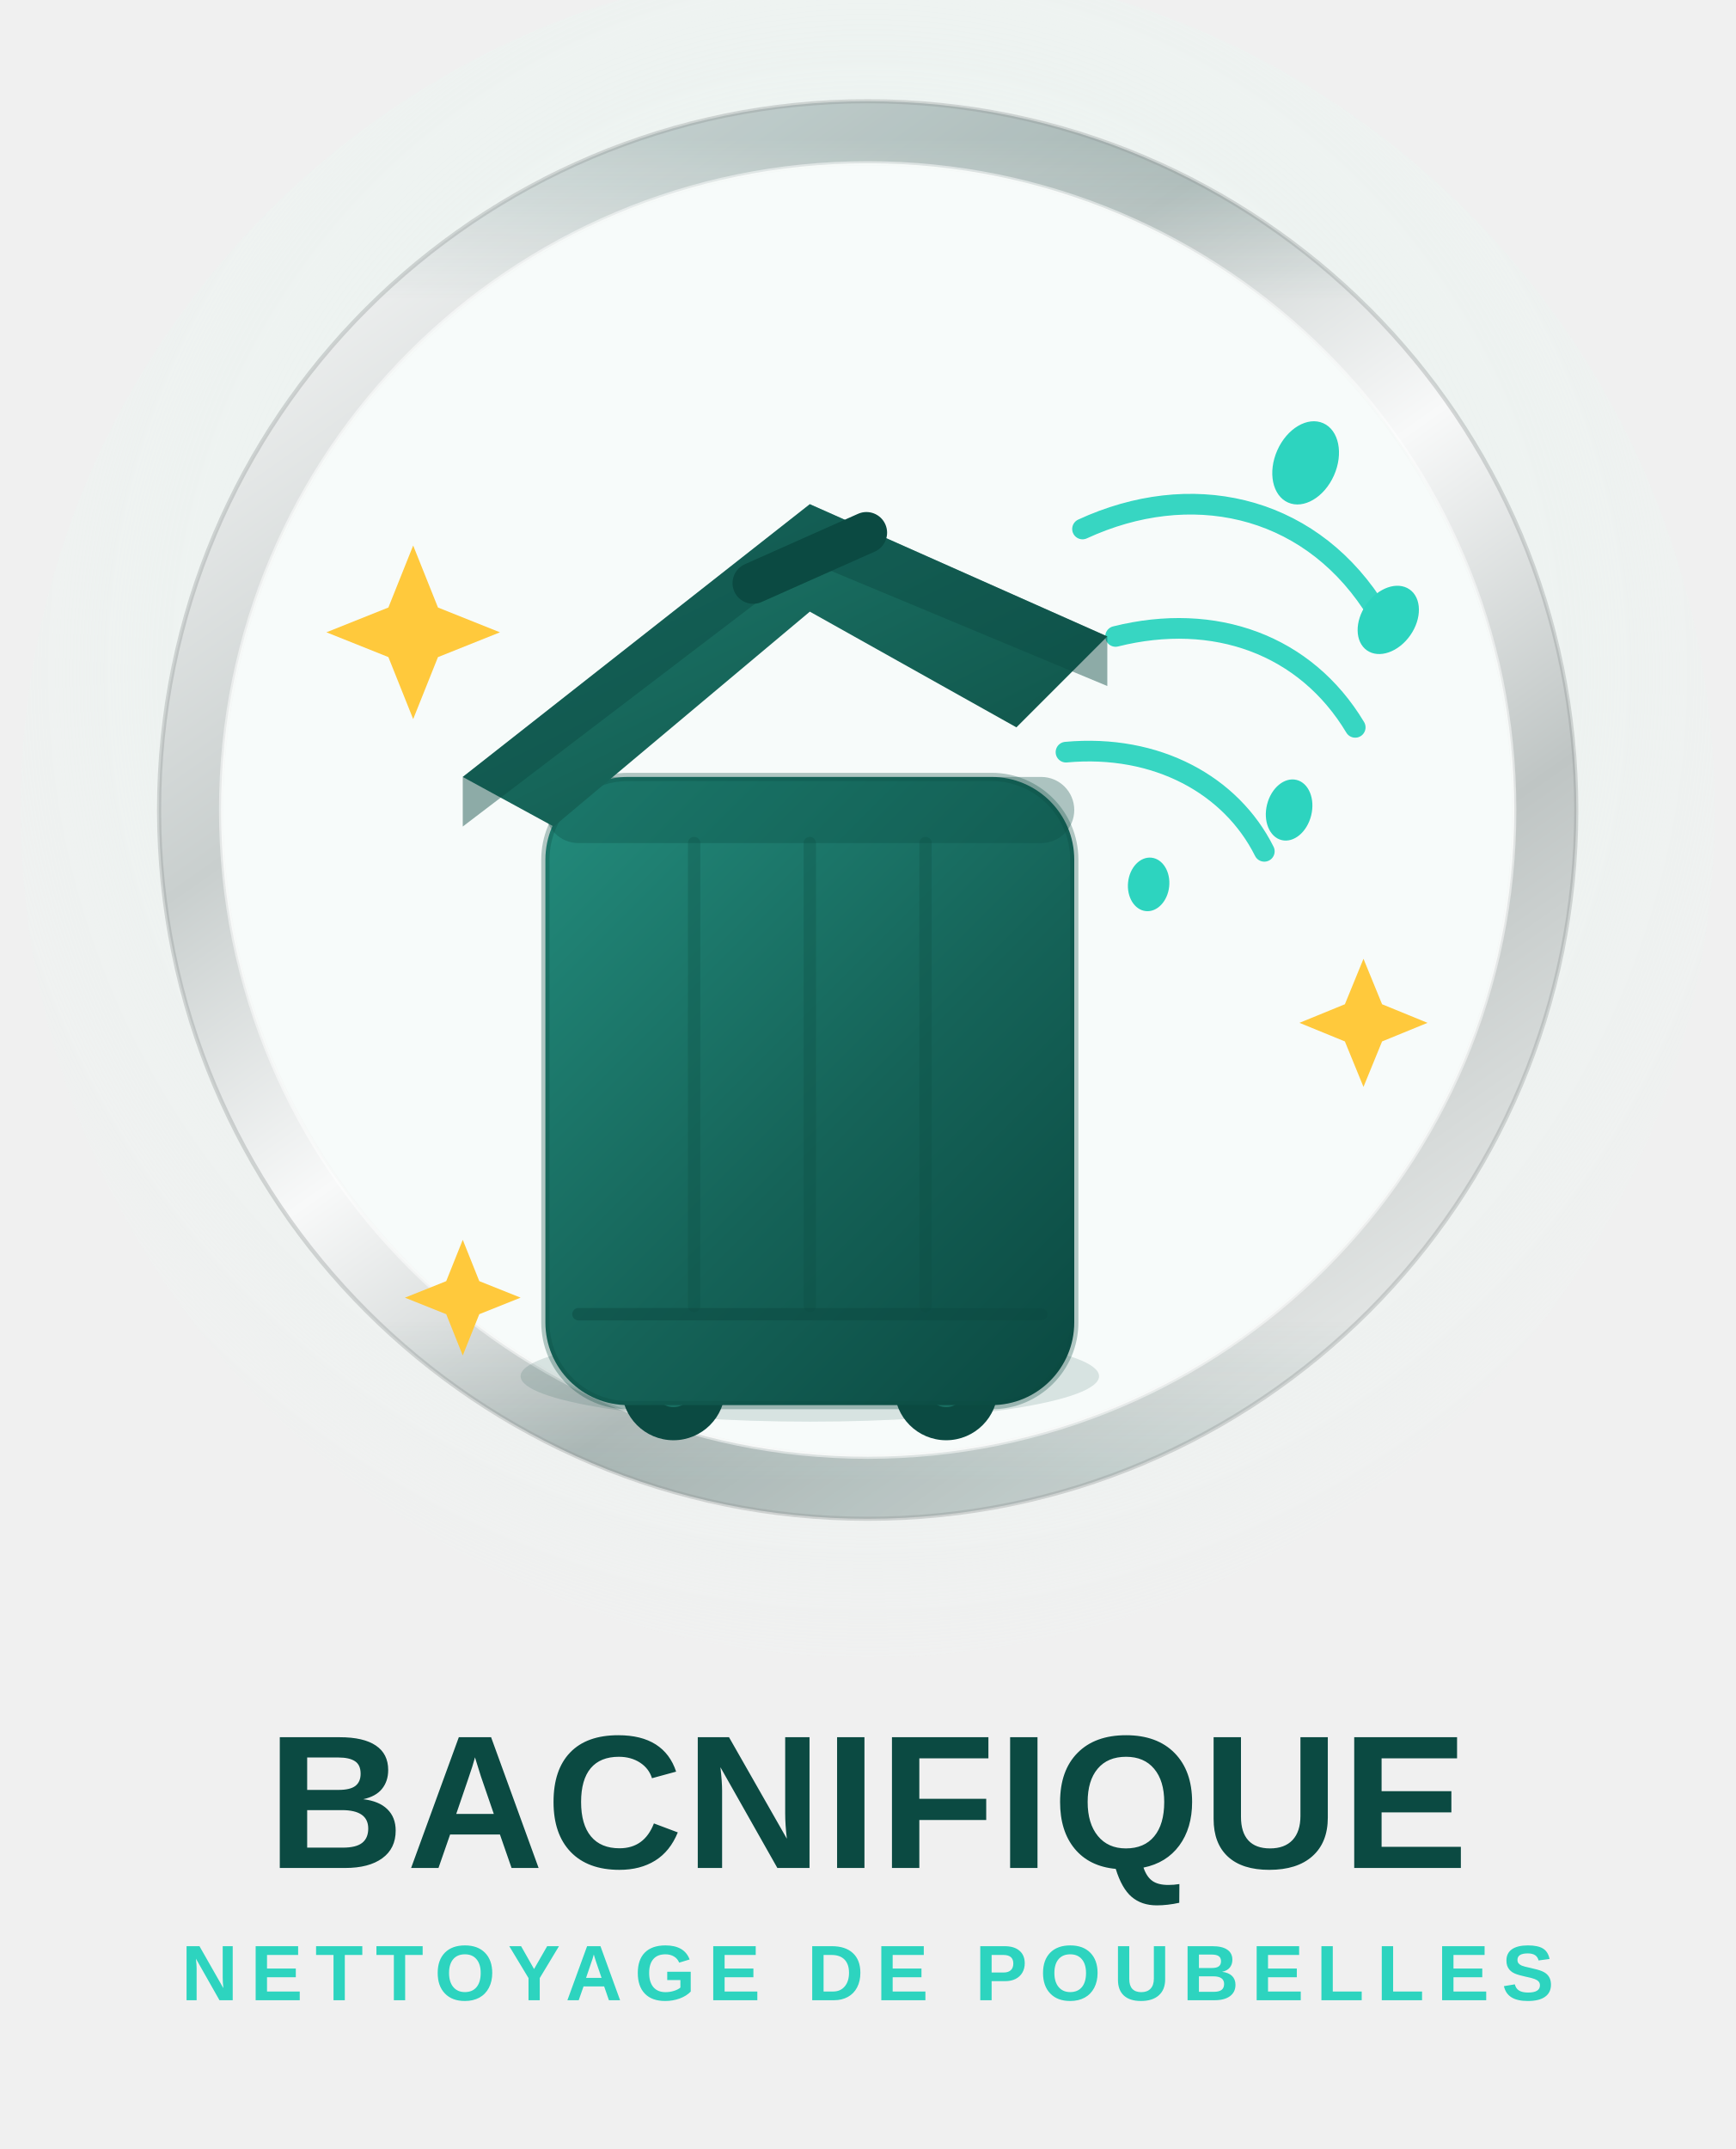
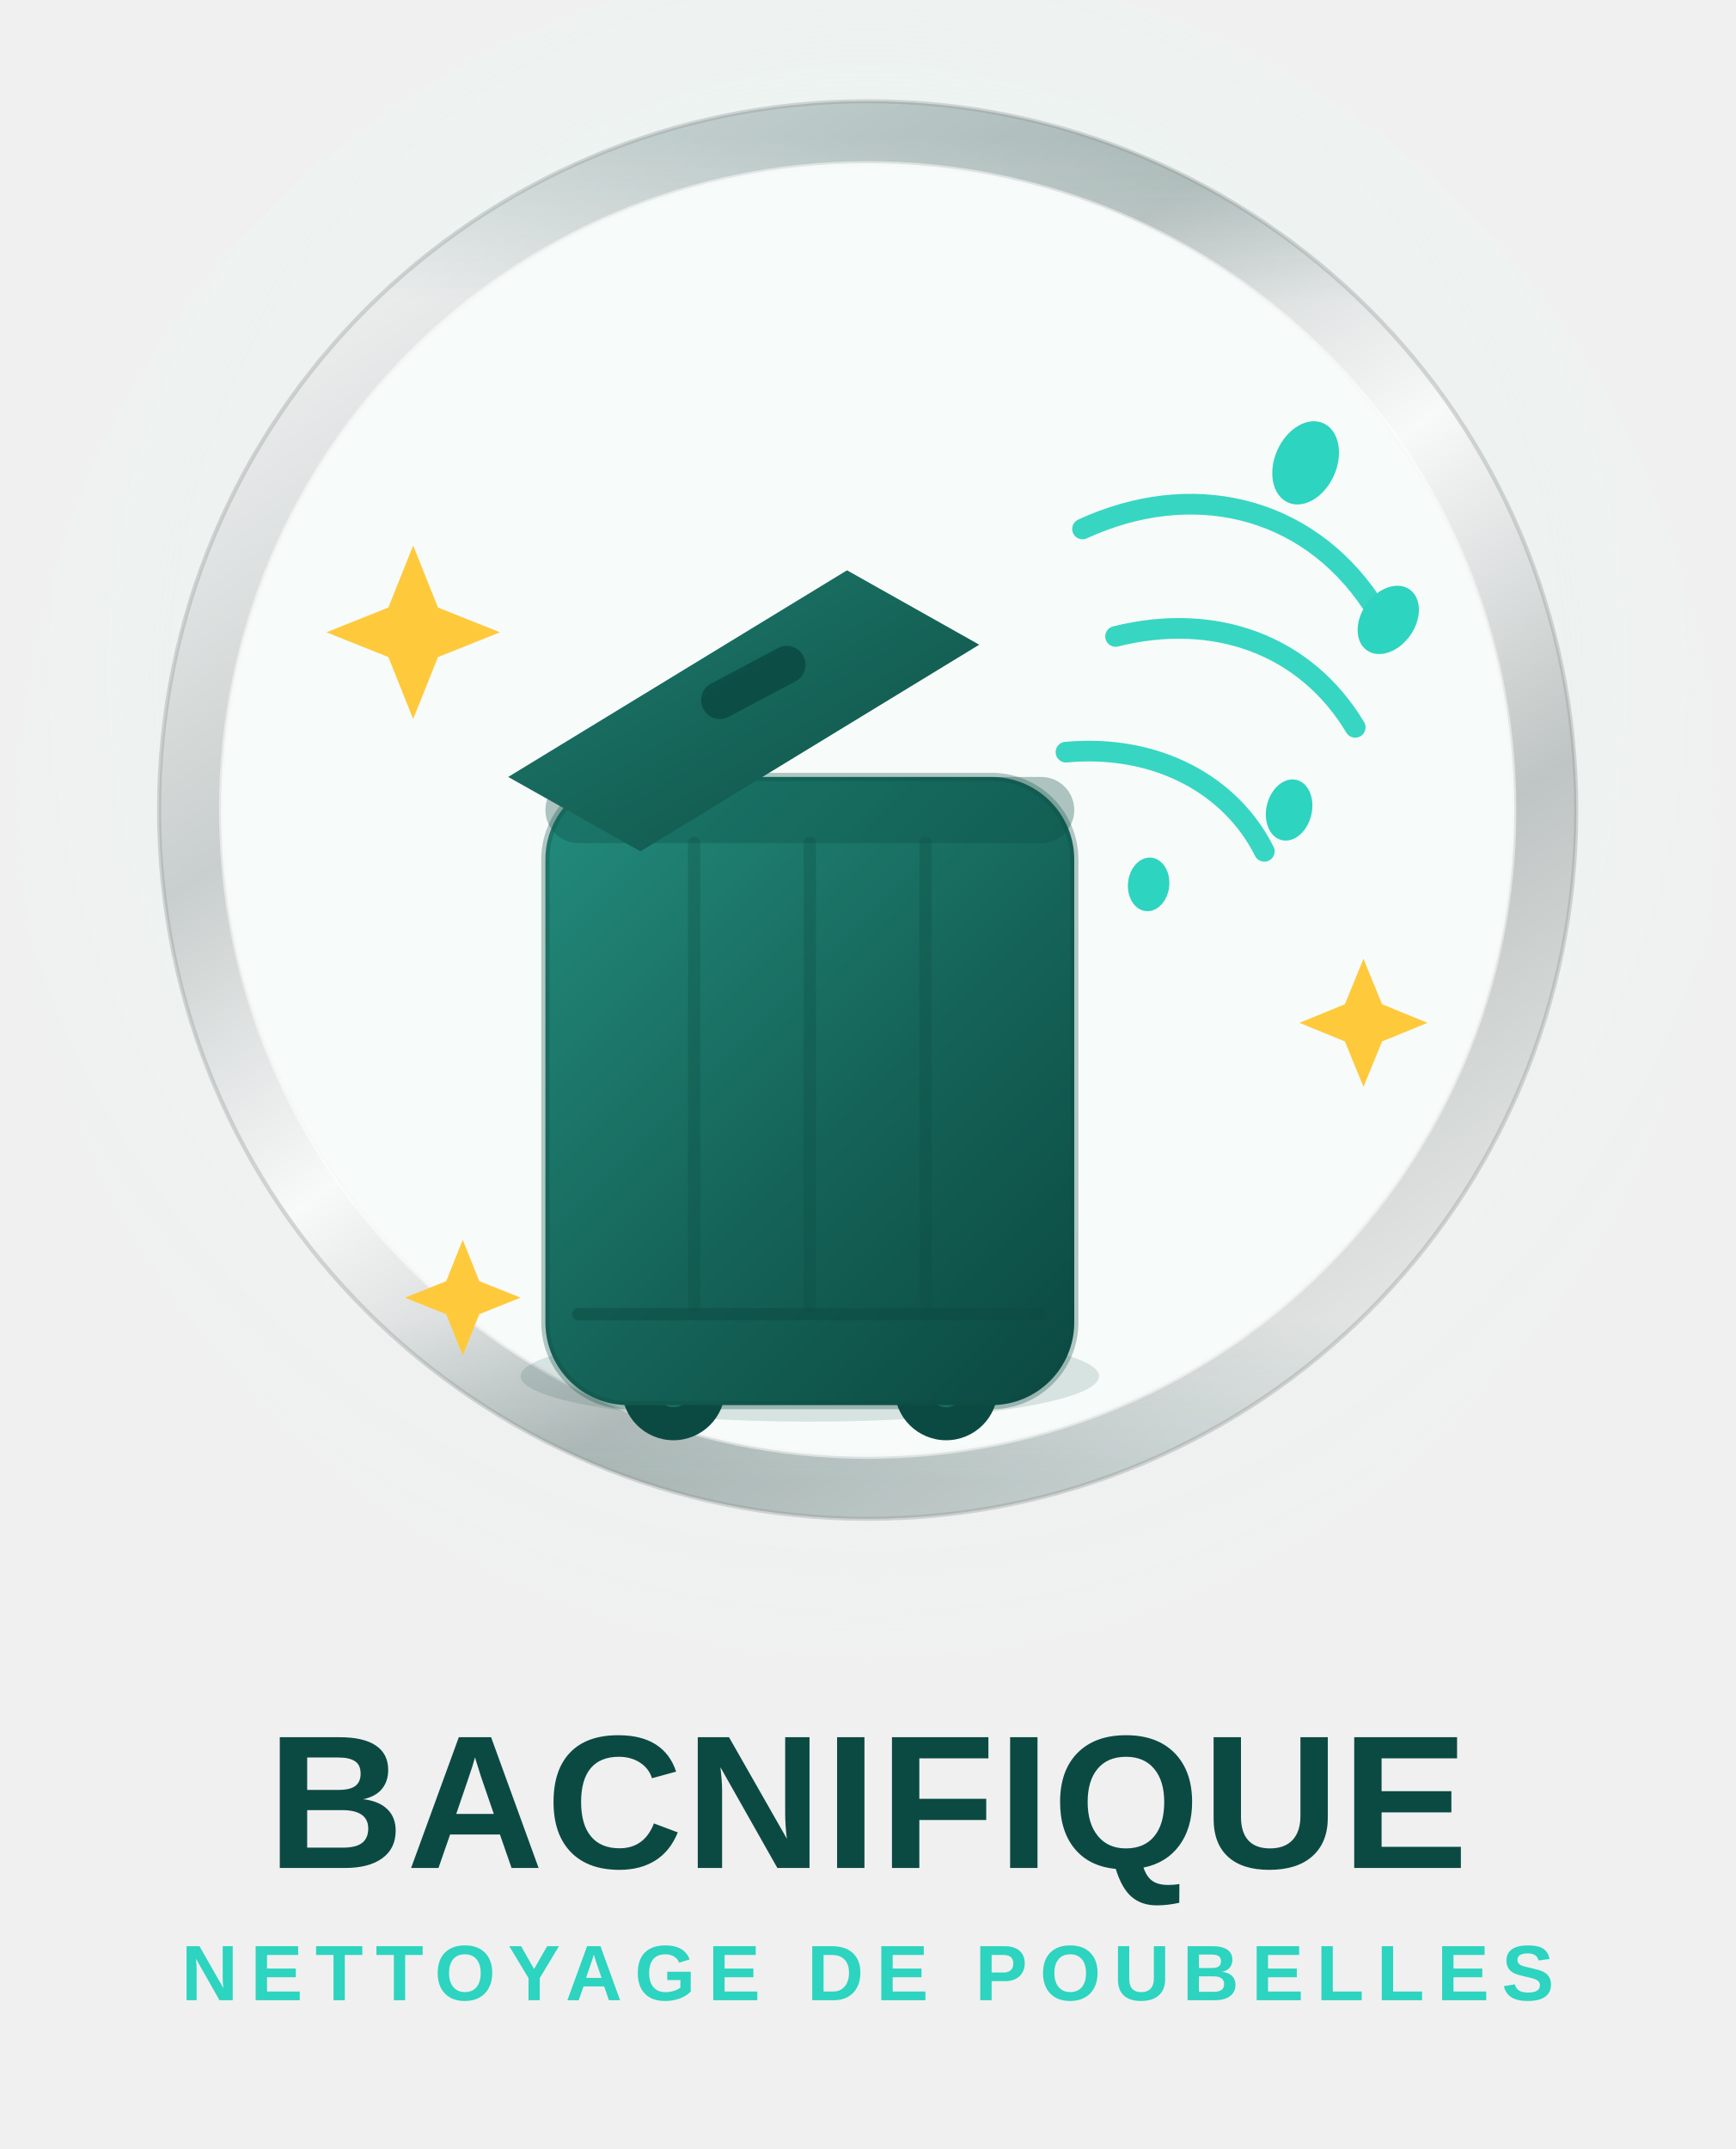
<svg xmlns="http://www.w3.org/2000/svg" viewBox="0 0 420 520" role="img" aria-labelledby="badgeTitle badgeDesc">
  <defs>
    <radialGradient id="glow" cx="50%" cy="42%" r="60%">
      <stop offset="0%" stop-color="#EAF7F2" stop-opacity="0.9" />
      <stop offset="70%" stop-color="#EAF7F2" stop-opacity="0.35" />
      <stop offset="100%" stop-color="#EAF7F2" stop-opacity="0" />
    </radialGradient>
    <linearGradient id="ringGrad" x1="15%" y1="0%" x2="85%" y2="100%">
      <stop offset="0%" stop-color="#F5F6F6" />
      <stop offset="30%" stop-color="#C9CFCE" />
      <stop offset="50%" stop-color="#F8F9F9" />
      <stop offset="72%" stop-color="#BFC5C4" />
      <stop offset="100%" stop-color="#EDEFEE" />
    </linearGradient>
    <linearGradient id="ringInnerShadow" x1="0%" y1="0%" x2="0%" y2="100%">
      <stop offset="0%" stop-color="#0B4A42" stop-opacity="0.18" />
      <stop offset="12%" stop-color="#0B4A42" stop-opacity="0" />
      <stop offset="88%" stop-color="#0B4A42" stop-opacity="0" />
      <stop offset="100%" stop-color="#0B4A42" stop-opacity="0.14" />
    </linearGradient>
    <linearGradient id="binGrad" x1="10%" y1="0%" x2="95%" y2="100%">
      <stop offset="0%" stop-color="#22897A" />
      <stop offset="55%" stop-color="#156358" />
      <stop offset="100%" stop-color="#0B4A42" />
    </linearGradient>
    <linearGradient id="lidGrad" x1="0%" y1="0%" x2="100%" y2="100%">
      <stop offset="0%" stop-color="#1E7C6E" />
      <stop offset="100%" stop-color="#0E4F45" />
    </linearGradient>
  </defs>
  <circle cx="210" cy="196" r="205" fill="url(#glow)" />
  <circle cx="210" cy="196" r="164" fill="none" stroke="url(#ringGrad)" stroke-width="15" />
  <circle cx="210" cy="196" r="164" fill="none" stroke="url(#ringInnerShadow)" stroke-width="15" />
  <circle cx="210" cy="196" r="171.5" fill="none" stroke="#8F9694" stroke-opacity="0.35" stroke-width="1" />
  <circle cx="210" cy="196" r="156.5" fill="none" stroke="#FFFFFF" stroke-opacity="0.5" stroke-width="1" />
  <circle cx="210" cy="196" r="156" fill="#F7FBFA" />
  <g>
    <ellipse cx="196" cy="333" rx="70" ry="11" fill="#0B4A42" opacity="0.14" />
    <g fill="none" stroke="#2DD4BF" stroke-width="5" stroke-linecap="round" opacity="0.95">
      <path d="M262 128 C 288 116, 316 122, 332 146" />
      <path d="M270 154 C 294 148, 316 156, 328 176" />
      <path d="M258 182 C 280 180, 298 190, 306 206" />
    </g>
    <g fill="#2DD4BF">
      <ellipse cx="316" cy="112" rx="7.5" ry="10.5" transform="rotate(24 316 112)" />
      <ellipse cx="336" cy="150" rx="6.5" ry="9" transform="rotate(35 336 150)" />
      <ellipse cx="312" cy="196" rx="5.5" ry="7.5" transform="rotate(14 312 196)" />
      <ellipse cx="278" cy="214" rx="5" ry="6.5" transform="rotate(6 278 214)" />
    </g>
    <g fill="#FFC93C">
      <path d="M100 132 l6 15 15 6 -15 6 -6 15 -6 -15 -15 -6 15 -6 z" />
      <path d="M330 232 l4.5 11 11 4.5 -11 4.5 -4.5 11 -4.5 -11 -11 -4.5 11 -4.5 z" />
      <path d="M112 300 l4 10 10 4 -10 4 -4 10 -4 -10 -10 -4 10 -4 z" />
    </g>
    <circle cx="163" cy="336" r="12.5" fill="#0B4A42" />
    <circle cx="229" cy="336" r="12.5" fill="#0B4A42" />
    <circle cx="163" cy="336" r="4.5" fill="#1E7C6E" />
    <circle cx="229" cy="336" r="4.5" fill="#1E7C6E" />
    <rect x="132" y="188" width="128" height="152" rx="20" fill="url(#binGrad)" />
    <rect x="132" y="188" width="128" height="152" rx="20" fill="none" stroke="#0B4A42" stroke-opacity="0.3" stroke-width="2" />
    <path d="M140 318 h112" stroke="#0B4A42" stroke-width="3" stroke-linecap="round" opacity="0.5" />
    <g stroke="#0B4A42" stroke-width="3" stroke-linecap="round" opacity="0.28">
      <line x1="168" y1="204" x2="168" y2="316" />
      <line x1="196" y1="204" x2="196" y2="316" />
      <line x1="224" y1="204" x2="224" y2="316" />
    </g>
    <rect x="132" y="188" width="128" height="16" rx="8" fill="#0B4A42" opacity="0.32" />
-     <path d="M112 188 L196 122 L268 154 L246 176 L196 148 L134 200 Z" fill="url(#lidGrad)" />
-     <path d="M112 188 L196 122 L268 154 L268 166 L196 136 L112 200 Z" fill="#0B4A42" opacity="0.45" />
-     <rect x="176" y="130" width="40" height="10" rx="5" fill="#0B4A42" transform="rotate(-24 196 135)" />
+     <path d="M123 188 L205 138 L237 156 L155 206 Z" fill="url(#lidGrad)" />
+     <rect x="168.6" y="160.6" width="27.4" height="9.1" rx="4.5" fill="#0B4A42" opacity="0.85" transform="rotate(-28 182.3 165.1)" />
  </g>
  <text x="210" y="452" text-anchor="middle" font-family="'Plus Jakarta Sans', 'Manrope', Arial, sans-serif" font-size="46" font-weight="800" fill="#0B4A42" letter-spacing="0.5">BACNIFIQUE</text>
  <text x="210" y="484" text-anchor="middle" font-family="'Plus Jakarta Sans', 'Manrope', Arial, sans-serif" font-size="19" font-weight="700" fill="#2DD4BF" letter-spacing="3">NETTOYAGE DE POUBELLES</text>
</svg>
